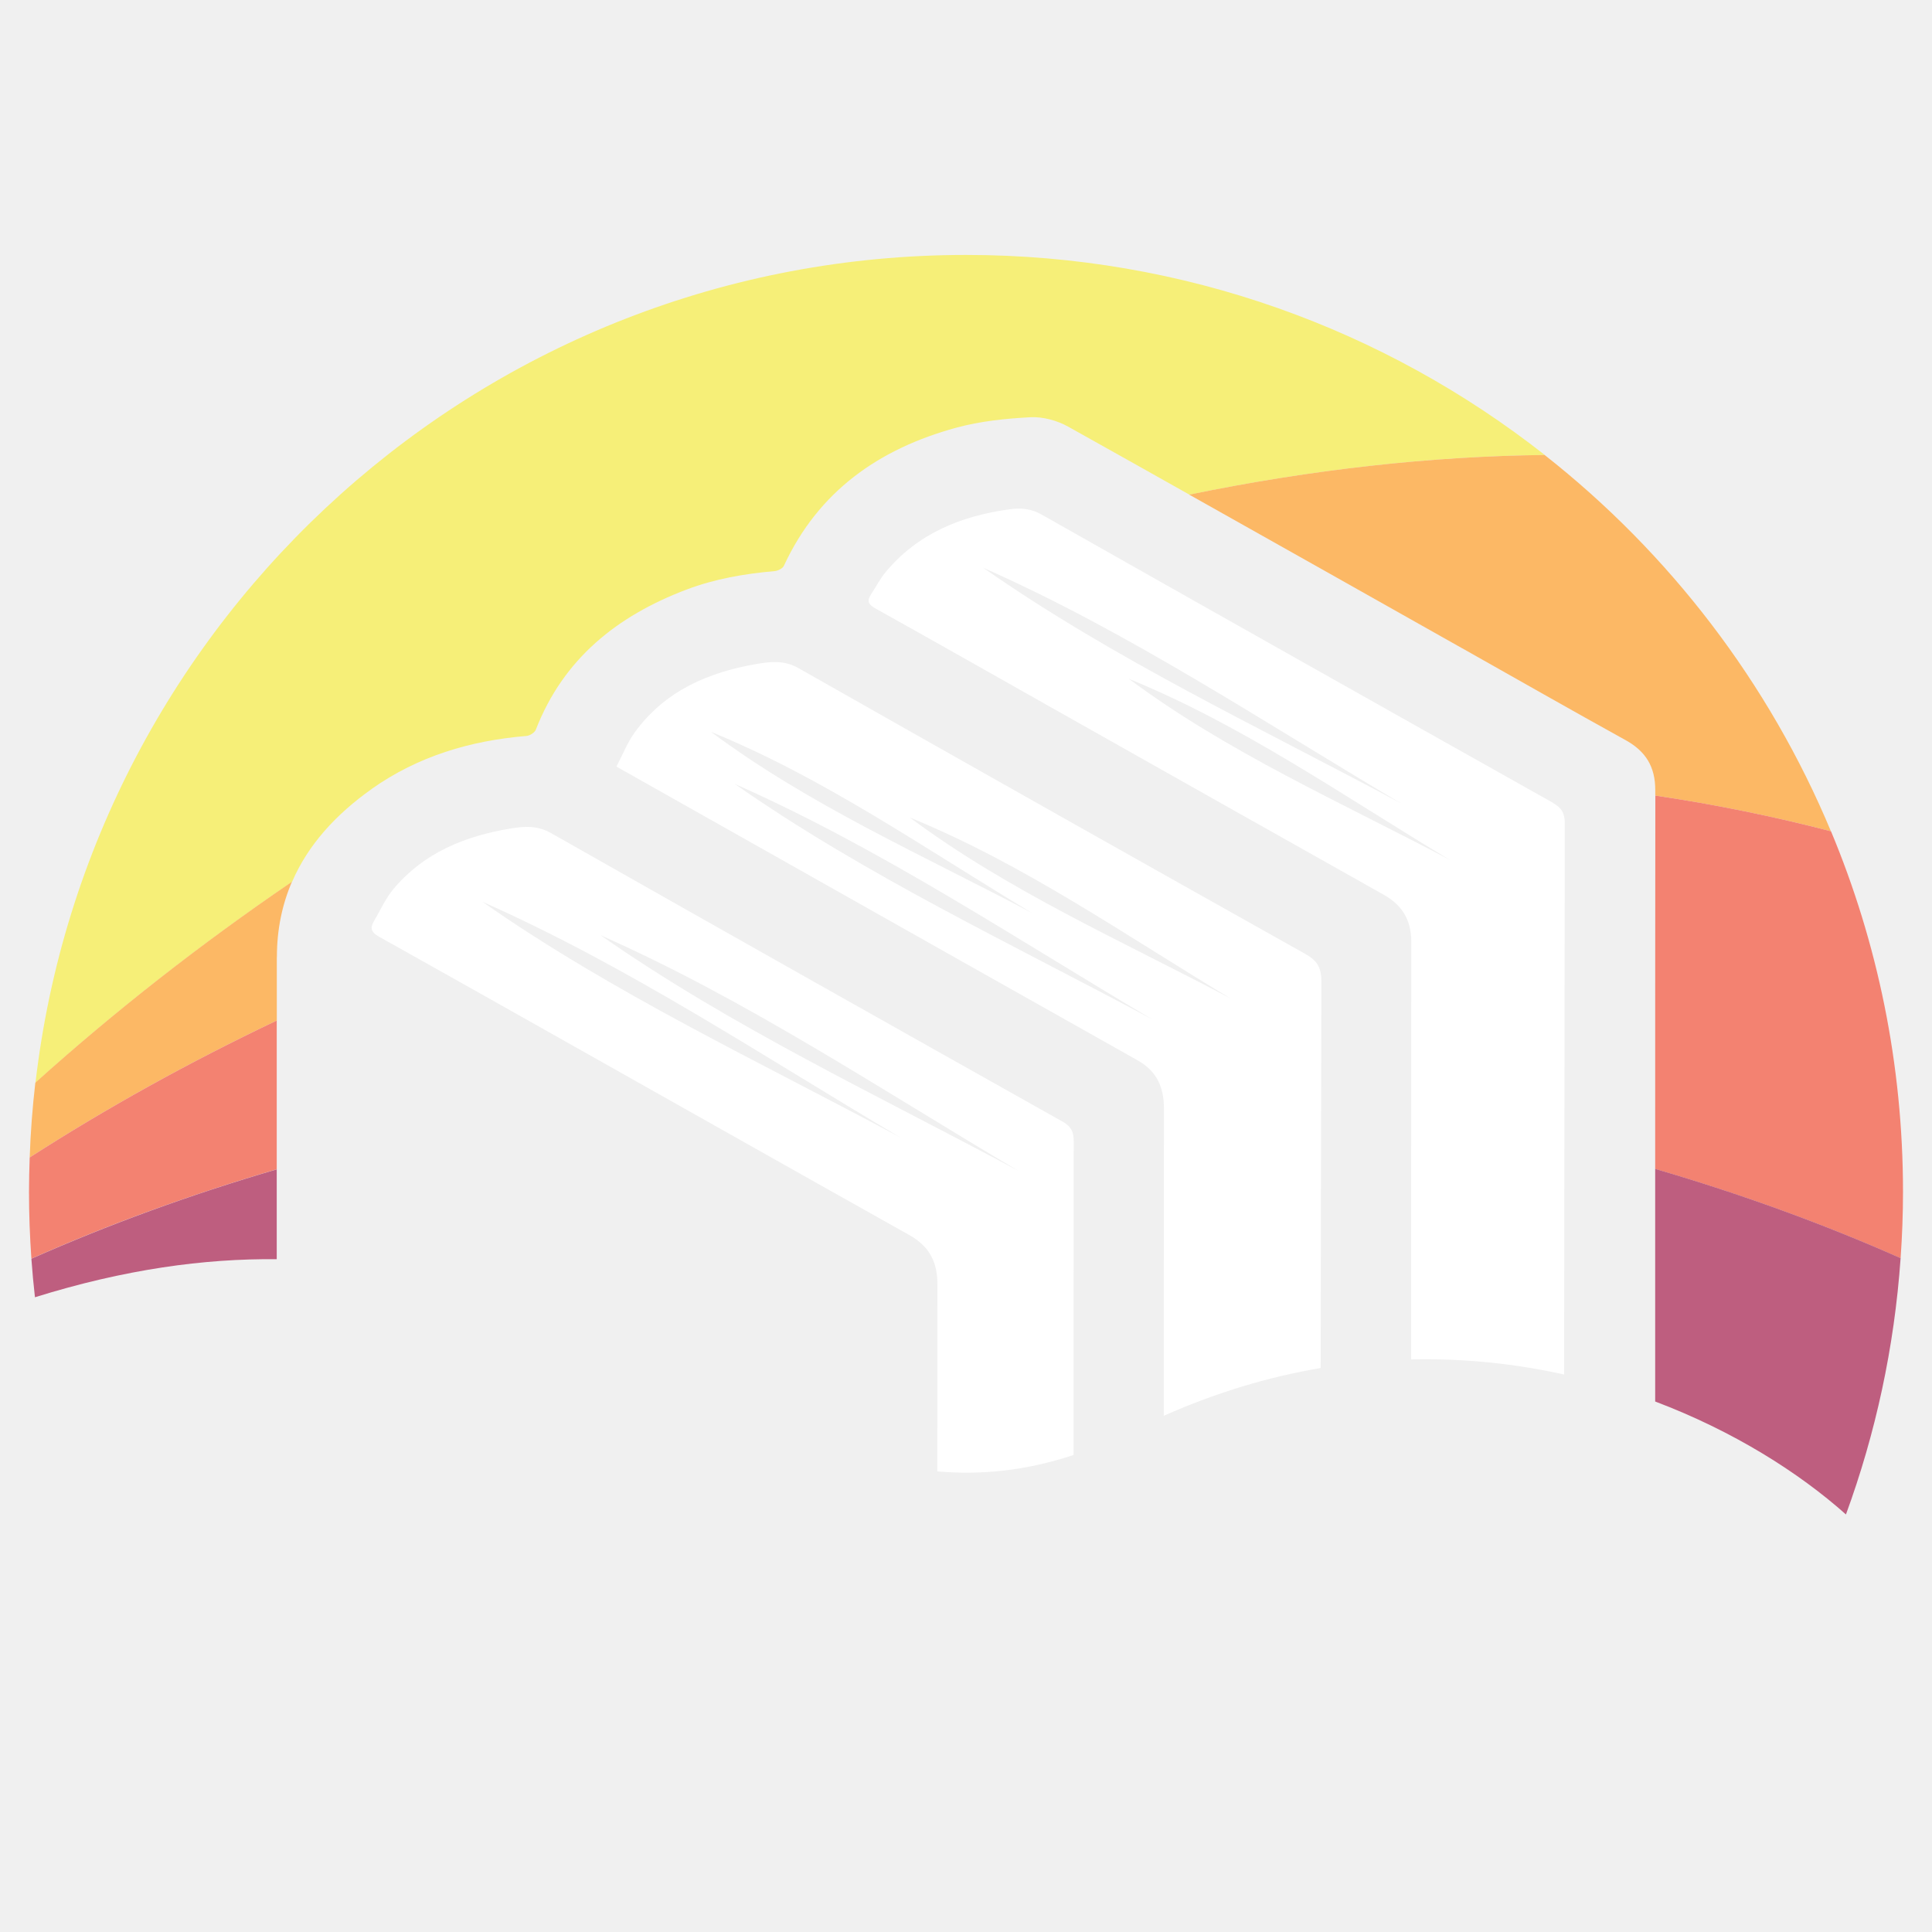
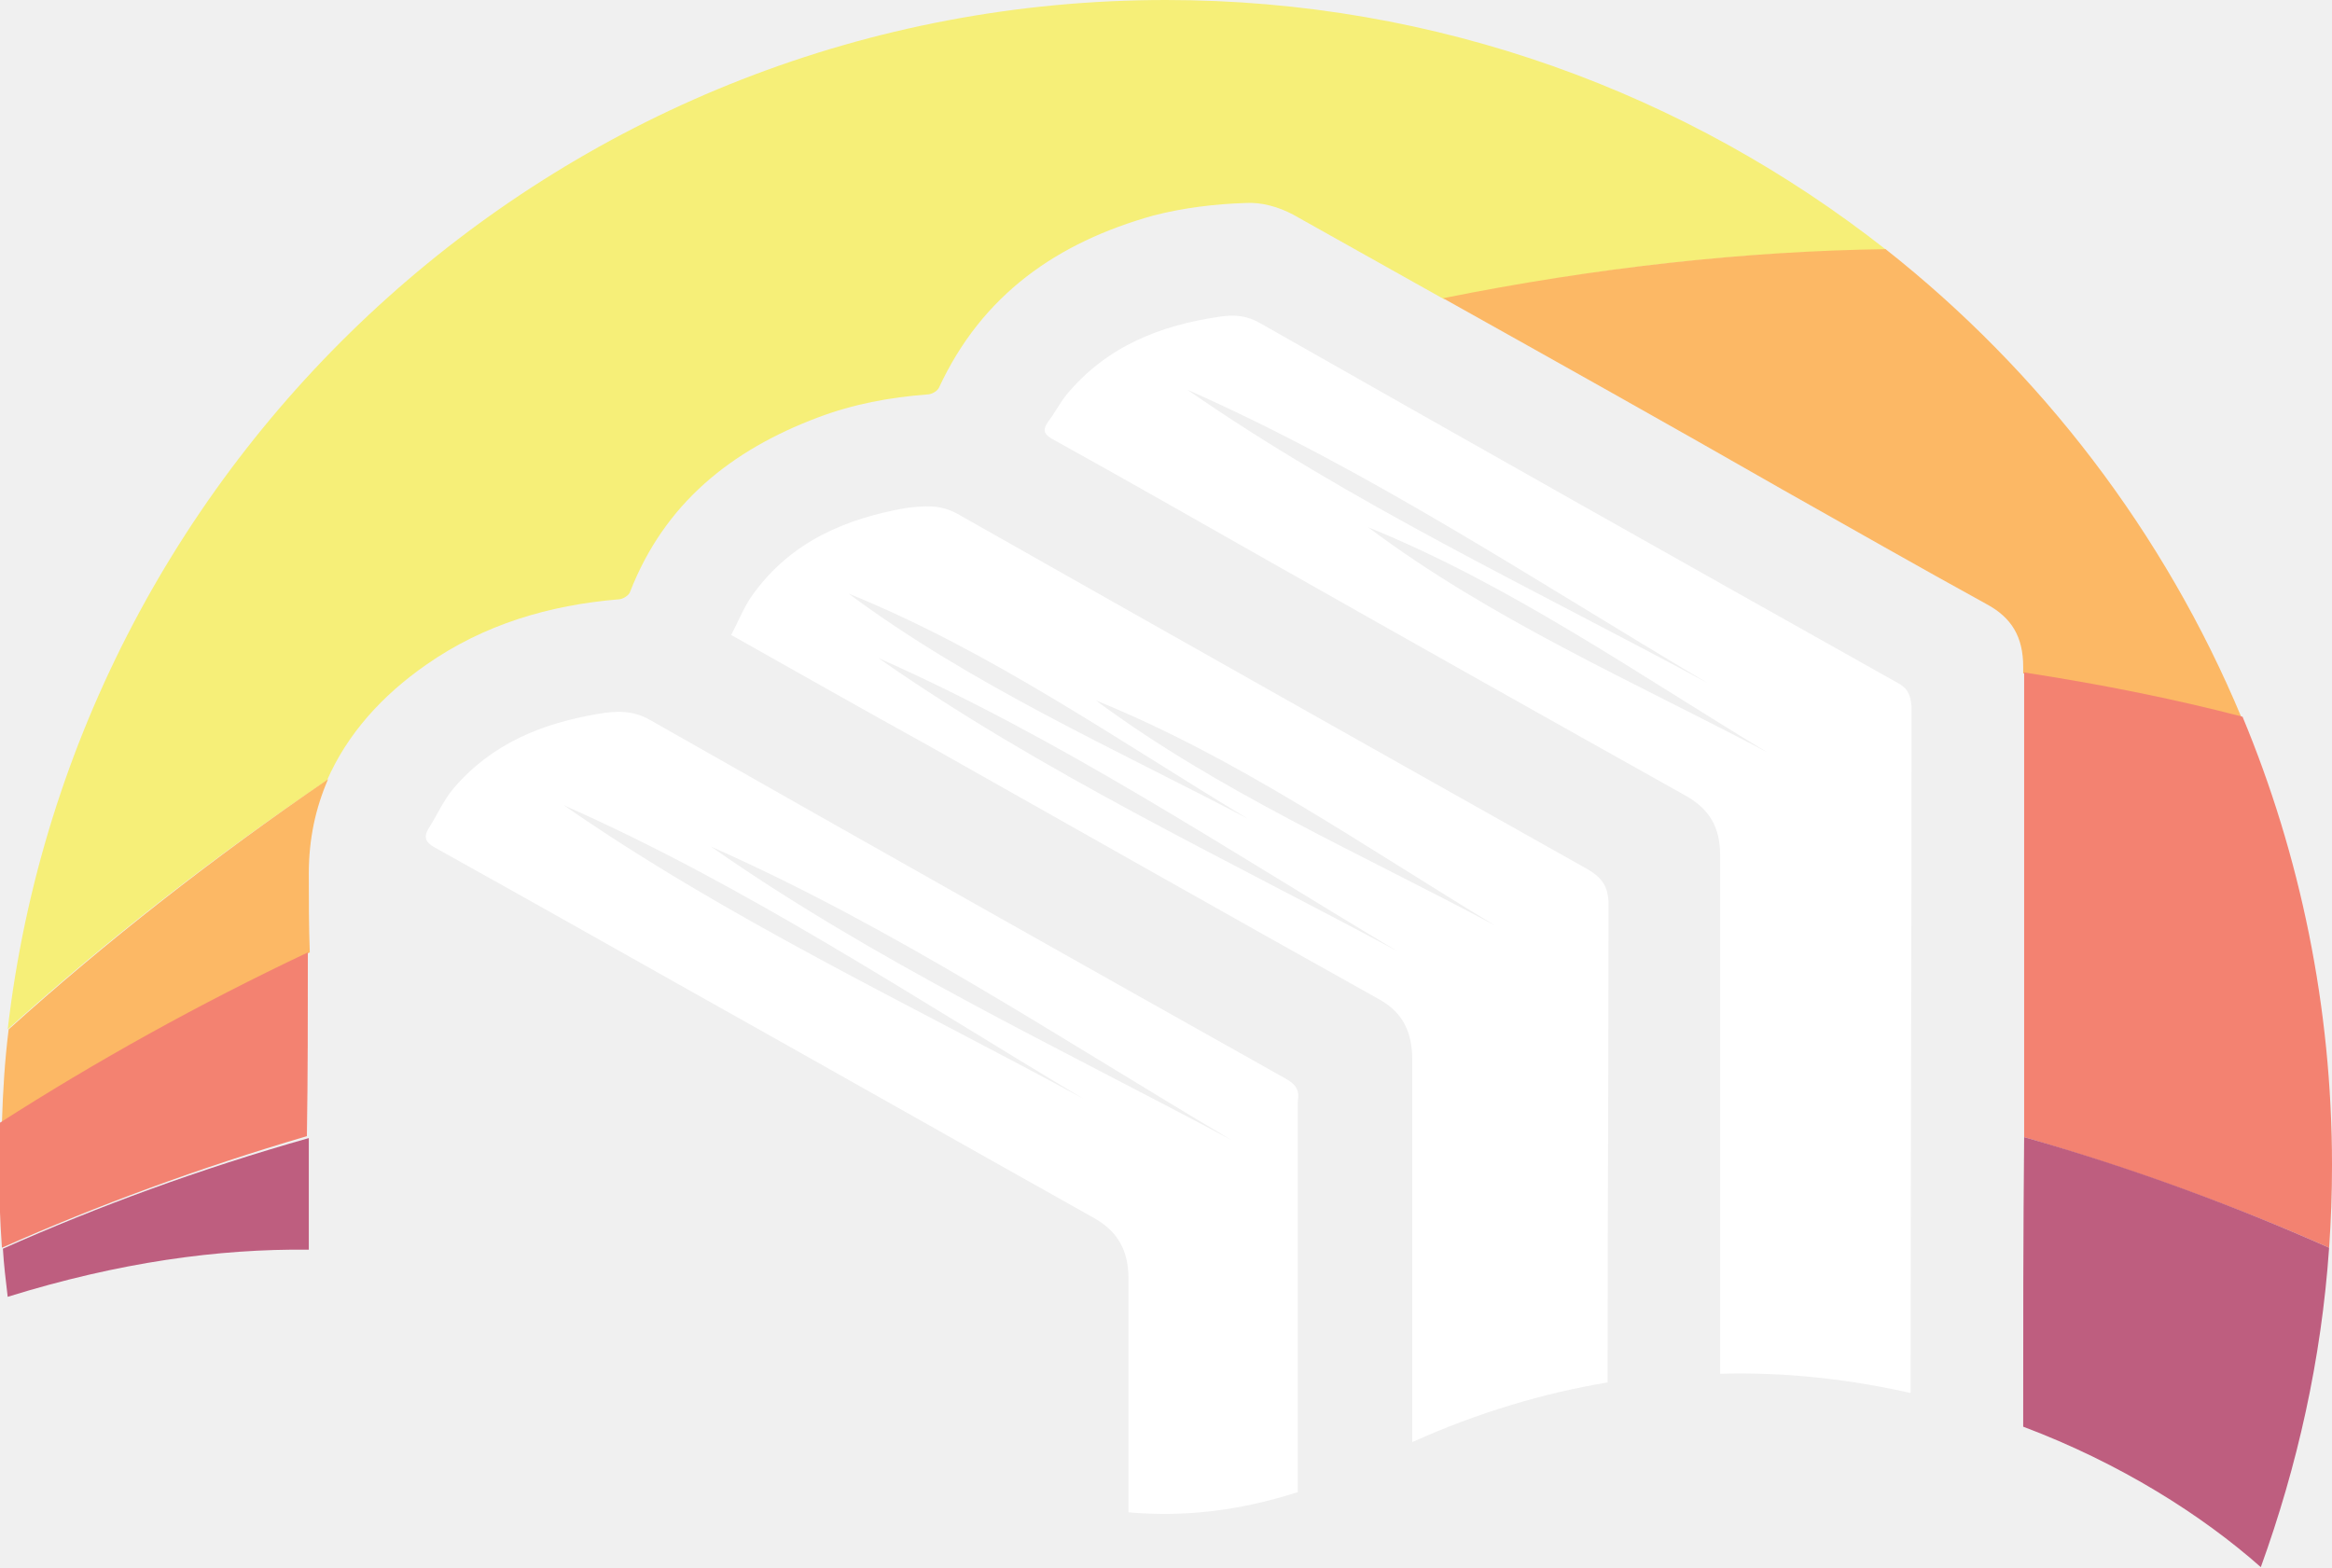
- <svg xmlns="http://www.w3.org/2000/svg" id="a" viewBox="0 0 249.86 249.86">
-   <defs>
-     <style>.c{fill:#f6ef78;}.d{fill:#fff;}.e{fill:#f38271;}.f{fill:#fcb865;}.g{fill:#be5e7f;}</style>
-   </defs>
+ <svg xmlns="http://www.w3.org/2000/svg" version="1.1" id="a" x="0px" y="0px" viewBox="0 0 242.4 162.9" style="enable-background:new 0 0 242.4 162.9;" xml:space="preserve">
+   <style type="text/css">
+ 	.st0{fill:#F6EF78;}
+ 	.st1{fill:#FCB865;}
+ 	.st2{fill:#F38271;}
+ 	.st3{fill:#BE5E7F;}
+ 	.st4{fill:#FFFFFF;}
+ </style>
  <g id="b">
-     <path class="c" d="M48.07,102.03c5.98-4.23,12.76-6.25,20.01-6.85,.44-.04,1.07-.43,1.22-.82,3.57-9.19,10.54-14.72,19.48-18.11,3.67-1.39,7.5-2.05,11.4-2.39,.43-.04,1.04-.34,1.2-.69,4.47-9.67,12.34-15.14,22.3-17.86,3.09-.84,6.37-1.18,9.59-1.35,1.6-.08,3.44,.42,4.86,1.21,5.24,2.92,10.46,5.86,15.69,8.8,15.9-3.27,31.34-4.97,45.96-5.13-20.61-16.2-46.6-25.87-74.84-25.87-62.15,0-113.36,46.79-120.35,107.05,10.1-9.1,21.2-17.82,33.19-25.99,2.06-4.78,5.66-8.71,10.3-12Z" />
-     <path class="f" d="M35.81,123.78c0-3.6,.69-6.83,1.95-9.75-11.99,8.17-23.08,16.89-33.19,25.99-.37,3.19-.62,6.41-.73,9.67,9.91-6.37,20.6-12.31,31.96-17.71,0-2.73,0-5.47,0-8.2Z" />
-     <path class="f" d="M189.07,83.82c7.06,3.98,14.09,7.99,21.18,11.91,2.6,1.44,3.83,3.45,3.82,6.47,0,.23,0,.46,0,.69,7.87,1.18,15.46,2.73,22.72,4.62-8.03-19.24-20.87-35.96-37.03-48.67-14.62,.16-30.06,1.86-45.96,5.13,11.76,6.6,23.51,13.23,35.26,19.85Z" />
-     <path class="e" d="M35.8,131.98c-11.36,5.4-22.05,11.34-31.96,17.71-.05,1.48-.09,2.96-.09,4.45,0,2.91,.11,5.79,.31,8.64,9.92-4.41,20.54-8.28,31.73-11.56,0-6.41,0-12.83,0-19.24Z" />
-     <path class="e" d="M236.8,107.51c-7.26-1.89-14.85-3.45-22.72-4.62-.02,16.1-.02,32.19-.02,48.29,11.2,3.27,21.82,7.14,31.74,11.54,.2-2.83,.31-5.69,.31-8.57,0-16.53-3.31-32.28-9.31-46.64Z" />
-     <path class="g" d="M214.05,181.25c10.11,3.82,18.59,9.18,24.68,14.61,3.83-10.45,6.26-21.58,7.07-33.15-9.92-4.4-20.54-8.27-31.74-11.54,0,10.03,0,20.05,0,30.08Z" />
-     <path class="g" d="M4.06,162.79c.12,1.67,.27,3.33,.46,4.98,11.61-3.62,21.93-5.02,31.27-4.92,0-3.87,0-7.75,0-11.62-11.2,3.28-21.81,7.16-31.73,11.56Z" />
-     <path class="d" d="M200.87,103.84c-22.07-12.39-44.12-24.81-66.14-37.28-1.37-.78-2.65-.9-4.12-.7-6.32,.86-11.93,3.13-16.11,8.17-.72,.87-1.23,1.91-1.86,2.85-.58,.87-.3,1.32,.58,1.81,7.57,4.22,15.11,8.5,22.66,12.76,14.34,8.08,28.67,16.18,43.03,24.24,2.47,1.38,3.62,3.33,3.61,6.18-.01,17.98-.03,35.96-.03,53.94,6.93-.16,13.57,.57,19.79,1.95,.03-23.75,.05-47.5,.09-71.25,0-1.29-.35-2-1.52-2.66Zm-73.72-30.42c18.96,8.39,36.23,19.95,54.05,30.48-18.24-9.8-37.06-18.59-54.05-30.48Zm18.84,14.37c14.77,6.02,27.86,15.23,41.5,23.41-14.06-7.44-28.71-13.88-41.5-23.41Z" />
-     <path class="d" d="M168.81,123.37c-21.88-12.27-43.74-24.59-65.56-36.97-1.8-1.02-3.5-.85-5.3-.55-6.33,1.08-11.94,3.48-15.85,8.85-.96,1.32-1.56,2.89-2.38,4.44,7.05,3.97,13.76,7.76,20.47,11.54,15.64,8.82,31.27,17.65,46.92,26.44,2.51,1.41,3.43,3.5,3.42,6.3-.02,13.23-.02,26.45-.02,39.68,6.88-3.06,13.68-5.06,20.29-6.18,.02-16.67,.05-33.35,.09-50.02,0-1.76-.54-2.67-2.08-3.53Zm-35.36-5.31c-14.06-7.44-28.71-13.88-41.5-23.41,14.77,6.02,27.86,15.23,41.5,23.41Zm-38.43-16.68c18.96,8.39,36.23,19.95,54.05,30.48-18.23-9.8-37.06-18.59-54.05-30.48Zm22.65,4.35c14.77,6.02,27.86,15.23,41.5,23.41-14.06-7.44-28.71-13.88-41.5-23.41Z" />
-     <path class="d" d="M137.39,145.04c-22.06-12.39-44.12-24.81-66.13-37.3-1.8-1.02-3.49-.88-5.3-.58-5.86,.98-11.14,3.13-15.06,7.79-1.05,1.25-1.73,2.82-2.57,4.24-.54,.92-.22,1.45,.69,1.95,8.75,4.89,17.49,9.82,26.22,14.74,14.11,7.95,28.22,15.92,42.35,23.84,2.52,1.41,3.64,3.4,3.64,6.3,0,8.09,0,16.18-.01,24.27,5.6,.49,11.41-.06,17.62-2.12,0-13.53,0-27.07,.02-40.6,0-1.27-.39-1.93-1.49-2.55Zm-75.01-28.42c18.96,8.39,36.23,19.95,54.05,30.48-18.23-9.8-37.06-18.59-54.05-30.48Zm15.29,4.33c18.96,8.39,36.23,19.95,54.05,30.48-18.24-9.8-37.06-18.59-54.05-30.48Z" />
+     <path class="st0" d="M44.3,69.1c6-4.2,12.8-6.2,20-6.8c0.4,0,1.1-0.4,1.2-0.8c3.6-9.2,10.5-14.7,19.5-18.1   c3.7-1.4,7.5-2.1,11.4-2.4c0.4,0,1-0.3,1.2-0.7c4.5-9.7,12.3-15.1,22.3-17.9c3.1-0.8,6.4-1.2,9.6-1.3c1.6-0.1,3.4,0.4,4.9,1.2   c5.2,2.9,10.5,5.9,15.7,8.8c15.9-3.3,31.3-5,46-5.1C175.4,9.7,149.4,0,121.2,0C59,0,7.8,46.8,0.8,107C10.9,97.9,22,89.2,34,81.1   C36.1,76.3,39.7,72.3,44.3,69.1L44.3,69.1z" />
+     <path class="st1" d="M32.1,90.8c0-3.6,0.7-6.8,2-9.8c-12,8.2-23.1,16.9-33.2,26c-0.4,3.2-0.6,6.4-0.7,9.7   c9.9-6.4,20.6-12.3,32-17.7C32.1,96.3,32.1,93.5,32.1,90.8L32.1,90.8z" />
+     <path class="st1" d="M185.3,50.9c7.1,4,14.1,8,21.2,11.9c2.6,1.4,3.8,3.4,3.8,6.5c0,0.2,0,0.5,0,0.7c7.9,1.2,15.5,2.7,22.7,4.6   c-8-19.2-20.9-36-37-48.7c-14.6,0.2-30.1,1.9-46,5.1C161.8,37.6,173.6,44.2,185.3,50.9L185.3,50.9z" />
+     <path class="st2" d="M32,99c-11.4,5.4-22,11.3-32,17.7c0,1.5-0.1,3-0.1,4.4c0,2.9,0.1,5.8,0.3,8.6c9.9-4.4,20.5-8.3,31.7-11.6   C32,111.8,32,105.4,32,99L32,99z" />
+     <path class="st2" d="M233.1,74.5c-7.3-1.9-14.9-3.4-22.7-4.6c0,16.1,0,32.2,0,48.3c11.2,3.3,21.8,7.1,31.7,11.5   c0.2-2.8,0.3-5.7,0.3-8.6C242.4,104.7,239.1,88.9,233.1,74.5z" />
+     <path class="st3" d="M210.3,148.3c10.1,3.8,18.6,9.2,24.7,14.6c3.8-10.5,6.3-21.6,7.1-33.2c-9.9-4.4-20.5-8.3-31.7-11.5   C210.3,128.2,210.3,138.2,210.3,148.3L210.3,148.3z" />
+     <path class="st3" d="M0.3,129.8c0.1,1.7,0.3,3.3,0.5,5c11.6-3.6,21.9-5,31.3-4.9c0-3.9,0-7.8,0-11.6   C20.8,121.5,10.2,125.4,0.3,129.8z" />
+     <path class="st4" d="M197.1,70.9C175,58.5,153,46.1,131,33.6c-1.4-0.8-2.6-0.9-4.1-0.7c-6.3,0.9-11.9,3.1-16.1,8.2   c-0.7,0.9-1.2,1.9-1.9,2.8c-0.6,0.9-0.3,1.3,0.6,1.8c7.6,4.2,15.1,8.5,22.7,12.8c14.3,8.1,28.7,16.2,43,24.2   c2.5,1.4,3.6,3.3,3.6,6.2c0,18,0,36,0,53.9c6.9-0.2,13.6,0.6,19.8,2c0-23.8,0.1-47.5,0.1-71.3C198.6,72.2,198.3,71.5,197.1,70.9   L197.1,70.9z M123.4,40.5c19,8.4,36.2,19.9,54.1,30.5C159.2,61.1,140.4,52.3,123.4,40.5z M142.2,54.8c14.8,6,27.9,15.2,41.5,23.4   C169.7,70.8,155,64.4,142.2,54.8z" />
+     <path class="st4" d="M165.1,90.4c-21.9-12.3-43.7-24.6-65.6-37c-1.8-1-3.5-0.8-5.3-0.6c-6.3,1.1-11.9,3.5-15.8,8.8   c-1,1.3-1.6,2.9-2.4,4.4c7.1,4,13.8,7.8,20.5,11.5c15.6,8.8,31.3,17.7,46.9,26.4c2.5,1.4,3.4,3.5,3.4,6.3c0,13.2,0,26.4,0,39.7   c6.9-3.1,13.7-5.1,20.3-6.2c0-16.7,0.1-33.3,0.1-50C167.1,92.2,166.6,91.3,165.1,90.4L165.1,90.4z M129.7,85.1   c-14.1-7.4-28.7-13.9-41.5-23.4C103,67.7,116.1,76.9,129.7,85.1z M91.3,68.4c19,8.4,36.2,19.9,54,30.5   C127.1,89.1,108.3,80.3,91.3,68.4z M113.9,72.8c14.8,6,27.9,15.2,41.5,23.4C141.4,88.7,126.7,82.3,113.9,72.8z" />
+     <path class="st4" d="M133.6,112.1c-22.1-12.4-44.1-24.8-66.1-37.3c-1.8-1-3.5-0.9-5.3-0.6c-5.9,1-11.1,3.1-15.1,7.8   c-1,1.2-1.7,2.8-2.6,4.2c-0.5,0.9-0.2,1.4,0.7,1.9c8.8,4.9,17.5,9.8,26.2,14.7c14.1,7.9,28.2,15.9,42.3,23.8   c2.5,1.4,3.6,3.4,3.6,6.3c0,8.1,0,16.2,0,24.3c5.6,0.5,11.4-0.1,17.6-2.1c0-13.5,0-27.1,0-40.6   C135.1,113.3,134.7,112.7,133.6,112.1L133.6,112.1z M58.6,83.7c19,8.4,36.2,19.9,54,30.5C94.4,104.3,75.6,95.5,58.6,83.7z M73.9,88   c19,8.4,36.2,19.9,54.1,30.5C109.7,108.7,90.9,99.9,73.9,88z" />
  </g>
</svg>
